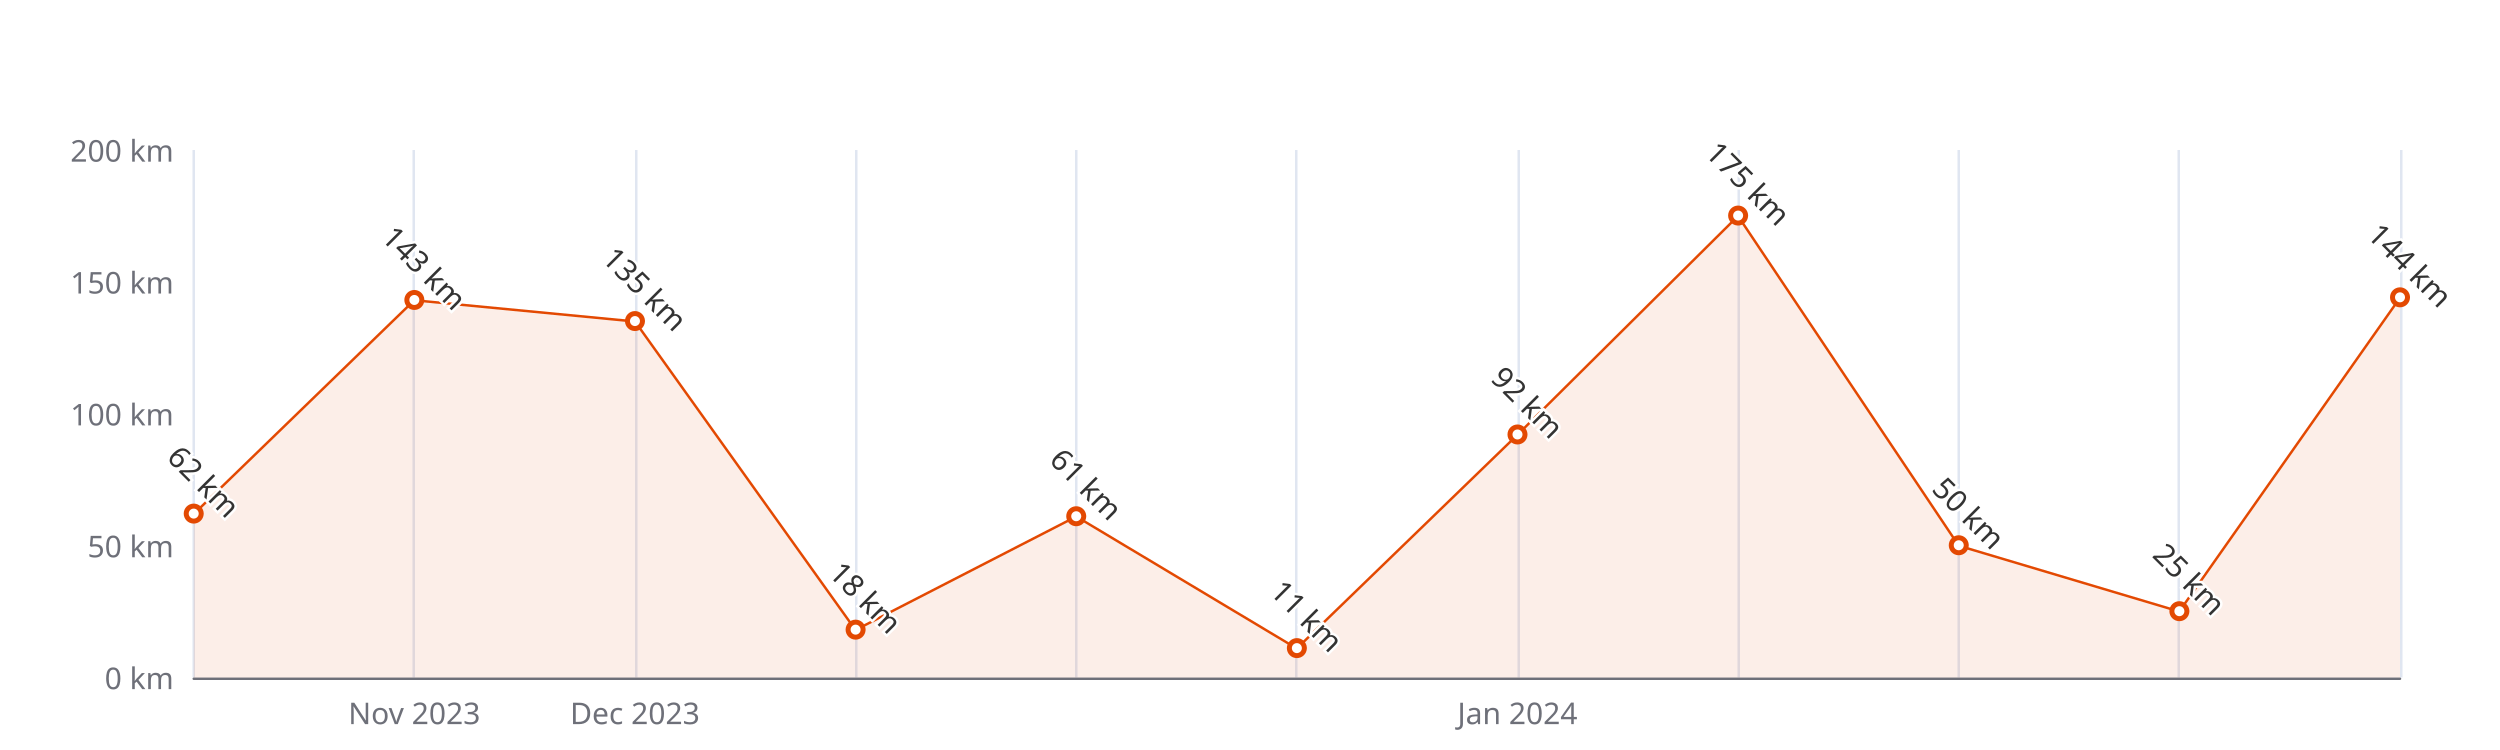
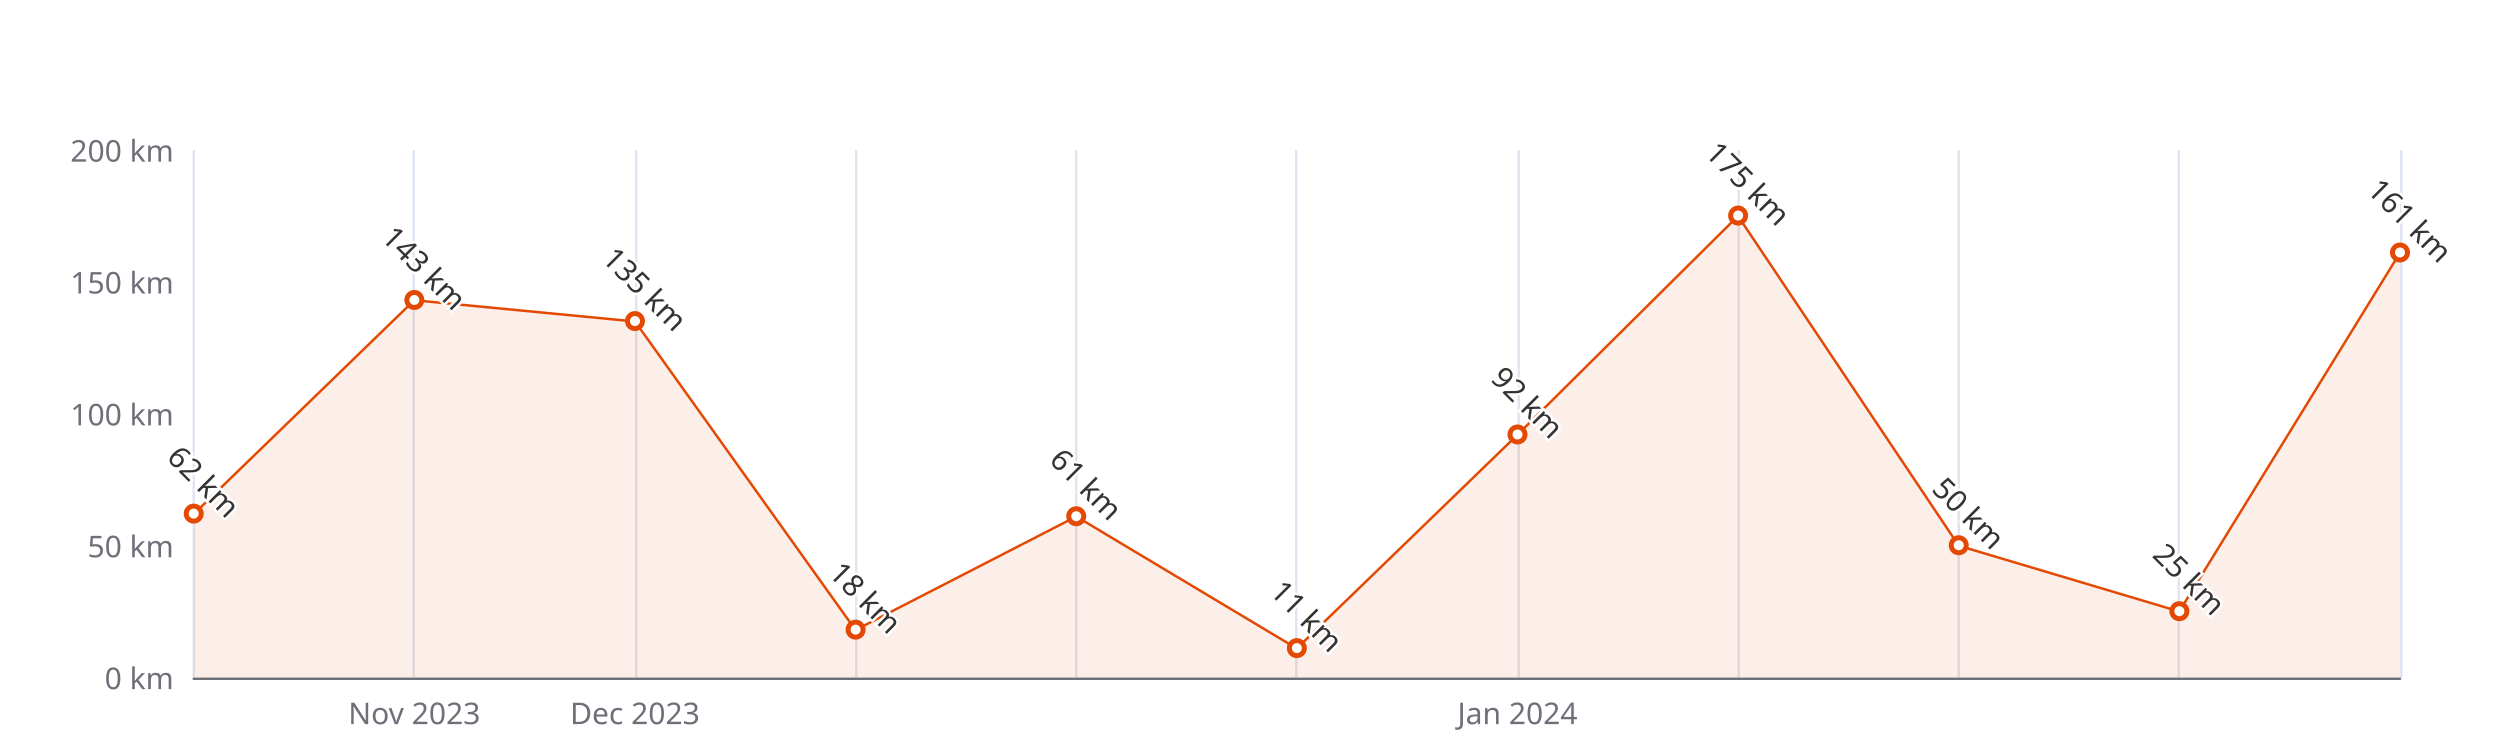
<svg xmlns="http://www.w3.org/2000/svg" width="1000" height="300" version="1.1" baseProfile="full" viewBox="0 0 1000 300">
  <rect width="1000" height="300" x="0" y="0" id="0" fill="#ffffff" />
  <path d="M77.5 60L77.5 271" fill="none" stroke="#E0E6F1" />
  <path d="M165.5 60L165.5 271" fill="none" stroke="#E0E6F1" />
  <path d="M254.5 60L254.5 271" fill="none" stroke="#E0E6F1" />
  <path d="M342.5 60L342.5 271" fill="none" stroke="#E0E6F1" />
  <path d="M430.5 60L430.5 271" fill="none" stroke="#E0E6F1" />
  <path d="M518.5 60L518.5 271" fill="none" stroke="#E0E6F1" />
  <path d="M607.5 60L607.5 271" fill="none" stroke="#E0E6F1" />
  <path d="M695.5 60L695.5 271" fill="none" stroke="#E0E6F1" />
  <path d="M783.5 60L783.5 271" fill="none" stroke="#E0E6F1" />
  <path d="M871.5 60L871.5 271" fill="none" stroke="#E0E6F1" />
  <path d="M960.5 60L960.5 271" fill="none" stroke="#E0E6F1" />
  <path d="M77.5 271.5L960 271.5" fill="none" stroke="#6E7079" stroke-linecap="round" />
  <text dominant-baseline="central" text-anchor="end" style="font-size:12px;font-family:sans-serif;" xml:space="preserve" transform="translate(69.48 271)" fill="#6E7079">0 km</text>
  <text dominant-baseline="central" text-anchor="end" style="font-size:12px;font-family:sans-serif;" xml:space="preserve" transform="translate(69.48 218.25)" fill="#6E7079">50 km</text>
  <text dominant-baseline="central" text-anchor="end" style="font-size:12px;font-family:sans-serif;" xml:space="preserve" transform="translate(69.48 165.5)" fill="#6E7079">100 km</text>
  <text dominant-baseline="central" text-anchor="end" style="font-size:12px;font-family:sans-serif;" xml:space="preserve" transform="translate(69.48 112.75)" fill="#6E7079">150 km</text>
  <text dominant-baseline="central" text-anchor="end" style="font-size:12px;font-family:sans-serif;" xml:space="preserve" transform="translate(69.48 60)" fill="#6E7079">200 km</text>
  <text dominant-baseline="central" text-anchor="middle" style="font-size:12px;font-family:sans-serif;" xml:space="preserve" y="6" transform="translate(165.732 279)" fill="#6E7079">Nov 2023</text>
  <text dominant-baseline="central" text-anchor="middle" style="font-size:12px;font-family:sans-serif;" xml:space="preserve" y="6" transform="translate(253.984 279)" fill="#6E7079">Dec 2023</text>
  <text dominant-baseline="central" text-anchor="middle" style="font-size:12px;font-family:sans-serif;" xml:space="preserve" y="6" transform="translate(606.992 279)" fill="#6E7079">Jan 2024</text>
  <g clip-path="url(#zr5-c0)">
-     <path d="M77.5 205.6L165.7 120.1L254 128.6L342.2 252L430.5 206.6L518.7 259.4L607 173.9L695.2 86.4L783.5 218.3L871.7 244.6L960 119.1L960 271L871.7 271L783.5 271L695.2 271L607 271L518.7 271L430.5 271L342.2 271L254 271L165.7 271L77.5 271Z" fill="rgb(227,73,2)" fill-opacity="0.09" />
-     <path d="M77.5 205.6L165.7 120.1L254 128.6L342.2 252L430.5 206.6L518.7 259.4L607 173.9L695.2 86.4L783.5 218.3L871.7 244.6L960 119.1" fill="none" stroke="#E34902" stroke-linejoin="bevel" />
+     <path d="M77.5 205.6L165.7 120.1L254 128.6L342.2 252L430.5 206.6L518.7 259.4L607 173.9L695.2 86.4L783.5 218.3L871.7 244.6L960 101.1L960 271L871.7 271L783.5 271L695.2 271L607 271L518.7 271L430.5 271L342.2 271L254 271L165.7 271L77.5 271Z" fill="rgb(227,73,2)" fill-opacity="0.09" />
+     <path d="M77.5 205.6L165.7 120.1L254 128.6L342.2 252L430.5 206.6L518.7 259.4L607 173.9L695.2 86.4L783.5 218.3L871.7 244.6L960 101.1" fill="none" stroke="#E34902" stroke-linejoin="bevel" />
  </g>
  <path d="M1 0A1 1 0 1 1 1 -0.1A1 1 0 0 1 1 0" transform="matrix(3,0,0,3,77.48,205.59)" fill="#fff" stroke="#E34902" stroke-width="0.667" />
  <path d="M1 0A1 1 0 1 1 1 -0.1A1 1 0 0 1 1 0" transform="matrix(3,0,0,3,165.732,120.135)" fill="#fff" stroke="#E34902" stroke-width="0.667" />
  <path d="M1 0A1 1 0 1 1 1 -0.1A1 1 0 0 1 1 0" transform="matrix(3,0,0,3,253.984,128.575)" fill="#fff" stroke="#E34902" stroke-width="0.667" />
  <path d="M1 0A1 1 0 1 1 1 -0.1A1 1 0 0 1 1 0" transform="matrix(3,0,0,3,342.236,252.01)" fill="#fff" stroke="#E34902" stroke-width="0.667" />
  <path d="M1 0A1 1 0 1 1 1 -0.1A1 1 0 0 1 1 0" transform="matrix(3,0,0,3,430.488,206.645)" fill="#fff" stroke="#E34902" stroke-width="0.667" />
  <path d="M1 0A1 1 0 1 1 1 -0.1A1 1 0 0 1 1 0" transform="matrix(3,0,0,3,518.74,259.395)" fill="#fff" stroke="#E34902" stroke-width="0.667" />
  <path d="M1 0A1 1 0 1 1 1 -0.1A1 1 0 0 1 1 0" transform="matrix(3,0,0,3,606.992,173.94)" fill="#fff" stroke="#E34902" stroke-width="0.667" />
  <path d="M1 0A1 1 0 1 1 1 -0.1A1 1 0 0 1 1 0" transform="matrix(3,0,0,3,695.244,86.375)" fill="#fff" stroke="#E34902" stroke-width="0.667" />
  <path d="M1 0A1 1 0 1 1 1 -0.1A1 1 0 0 1 1 0" transform="matrix(3,0,0,3,783.496,218.25)" fill="#fff" stroke="#E34902" stroke-width="0.667" />
  <path d="M1 0A1 1 0 1 1 1 -0.1A1 1 0 0 1 1 0" transform="matrix(3,0,0,3,871.748,244.625)" fill="#fff" stroke="#E34902" stroke-width="0.667" />
-   <path d="M1 0A1 1 0 1 1 1 -0.1A1 1 0 0 1 1 0" transform="matrix(3,0,0,3,960,119.08)" fill="#fff" stroke="#E34902" stroke-width="0.667" />
+   <path d="M1 0A1 1 0 1 1 1 -0.1A1 1 0 0 1 1 0" transform="matrix(3,0,0,3,960,101.145)" fill="#fff" stroke="#E34902" stroke-width="0.667" />
  <text dominant-baseline="central" text-anchor="middle" style="font-size:12px;font-family:sans-serif;" xml:space="preserve" y="-6" transform="matrix(0.707,0.707,-0.707,0.707,77.48,196.59)" fill="#333" stroke="rgb(255,255,255)" stroke-width="2" paint-order="stroke" stroke-miterlimit="2">62 km</text>
  <text dominant-baseline="central" text-anchor="middle" style="font-size:12px;font-family:sans-serif;" xml:space="preserve" y="-6" transform="matrix(0.707,0.707,-0.707,0.707,165.732,111.135)" fill="#333" stroke="rgb(255,255,255)" stroke-width="2" paint-order="stroke" stroke-miterlimit="2">143 km</text>
  <text dominant-baseline="central" text-anchor="middle" style="font-size:12px;font-family:sans-serif;" xml:space="preserve" y="-6" transform="matrix(0.707,0.707,-0.707,0.707,253.984,119.575)" fill="#333" stroke="rgb(255,255,255)" stroke-width="2" paint-order="stroke" stroke-miterlimit="2">135 km</text>
  <text dominant-baseline="central" text-anchor="middle" style="font-size:12px;font-family:sans-serif;" xml:space="preserve" y="-6" transform="matrix(0.707,0.707,-0.707,0.707,342.236,243.01)" fill="#333" stroke="rgb(255,255,255)" stroke-width="2" paint-order="stroke" stroke-miterlimit="2">18 km</text>
  <text dominant-baseline="central" text-anchor="middle" style="font-size:12px;font-family:sans-serif;" xml:space="preserve" y="-6" transform="matrix(0.707,0.707,-0.707,0.707,430.488,197.645)" fill="#333" stroke="rgb(255,255,255)" stroke-width="2" paint-order="stroke" stroke-miterlimit="2">61 km</text>
  <text dominant-baseline="central" text-anchor="middle" style="font-size:12px;font-family:sans-serif;" xml:space="preserve" y="-6" transform="matrix(0.707,0.707,-0.707,0.707,518.74,250.395)" fill="#333" stroke="rgb(255,255,255)" stroke-width="2" paint-order="stroke" stroke-miterlimit="2">11 km</text>
  <text dominant-baseline="central" text-anchor="middle" style="font-size:12px;font-family:sans-serif;" xml:space="preserve" y="-6" transform="matrix(0.707,0.707,-0.707,0.707,606.992,164.94)" fill="#333" stroke="rgb(255,255,255)" stroke-width="2" paint-order="stroke" stroke-miterlimit="2">92 km</text>
  <text dominant-baseline="central" text-anchor="middle" style="font-size:12px;font-family:sans-serif;" xml:space="preserve" y="-6" transform="matrix(0.707,0.707,-0.707,0.707,695.244,77.375)" fill="#333" stroke="rgb(255,255,255)" stroke-width="2" paint-order="stroke" stroke-miterlimit="2">175 km</text>
  <text dominant-baseline="central" text-anchor="middle" style="font-size:12px;font-family:sans-serif;" xml:space="preserve" y="-6" transform="matrix(0.707,0.707,-0.707,0.707,783.496,209.25)" fill="#333" stroke="rgb(255,255,255)" stroke-width="2" paint-order="stroke" stroke-miterlimit="2">50 km</text>
  <text dominant-baseline="central" text-anchor="middle" style="font-size:12px;font-family:sans-serif;" xml:space="preserve" y="-6" transform="matrix(0.707,0.707,-0.707,0.707,871.748,235.625)" fill="#333" stroke="rgb(255,255,255)" stroke-width="2" paint-order="stroke" stroke-miterlimit="2">25 km</text>
-   <text dominant-baseline="central" text-anchor="middle" style="font-size:12px;font-family:sans-serif;" xml:space="preserve" y="-6" transform="matrix(0.707,0.707,-0.707,0.707,960,110.08)" fill="#333" stroke="rgb(255,255,255)" stroke-width="2" paint-order="stroke" stroke-miterlimit="2">144 km</text>
+   <text dominant-baseline="central" text-anchor="middle" style="font-size:12px;font-family:sans-serif;" xml:space="preserve" y="-6" transform="matrix(0.707,0.707,-0.707,0.707,960,92.145)" fill="#333" stroke="rgb(255,255,255)" stroke-width="2" paint-order="stroke" stroke-miterlimit="2">161 km</text>
  <defs>
    <clipPath id="zr5-c0">
      <path d="M76 59.5l884 0l0 212l-884 0Z" fill="#000" />
    </clipPath>
  </defs>
</svg>
